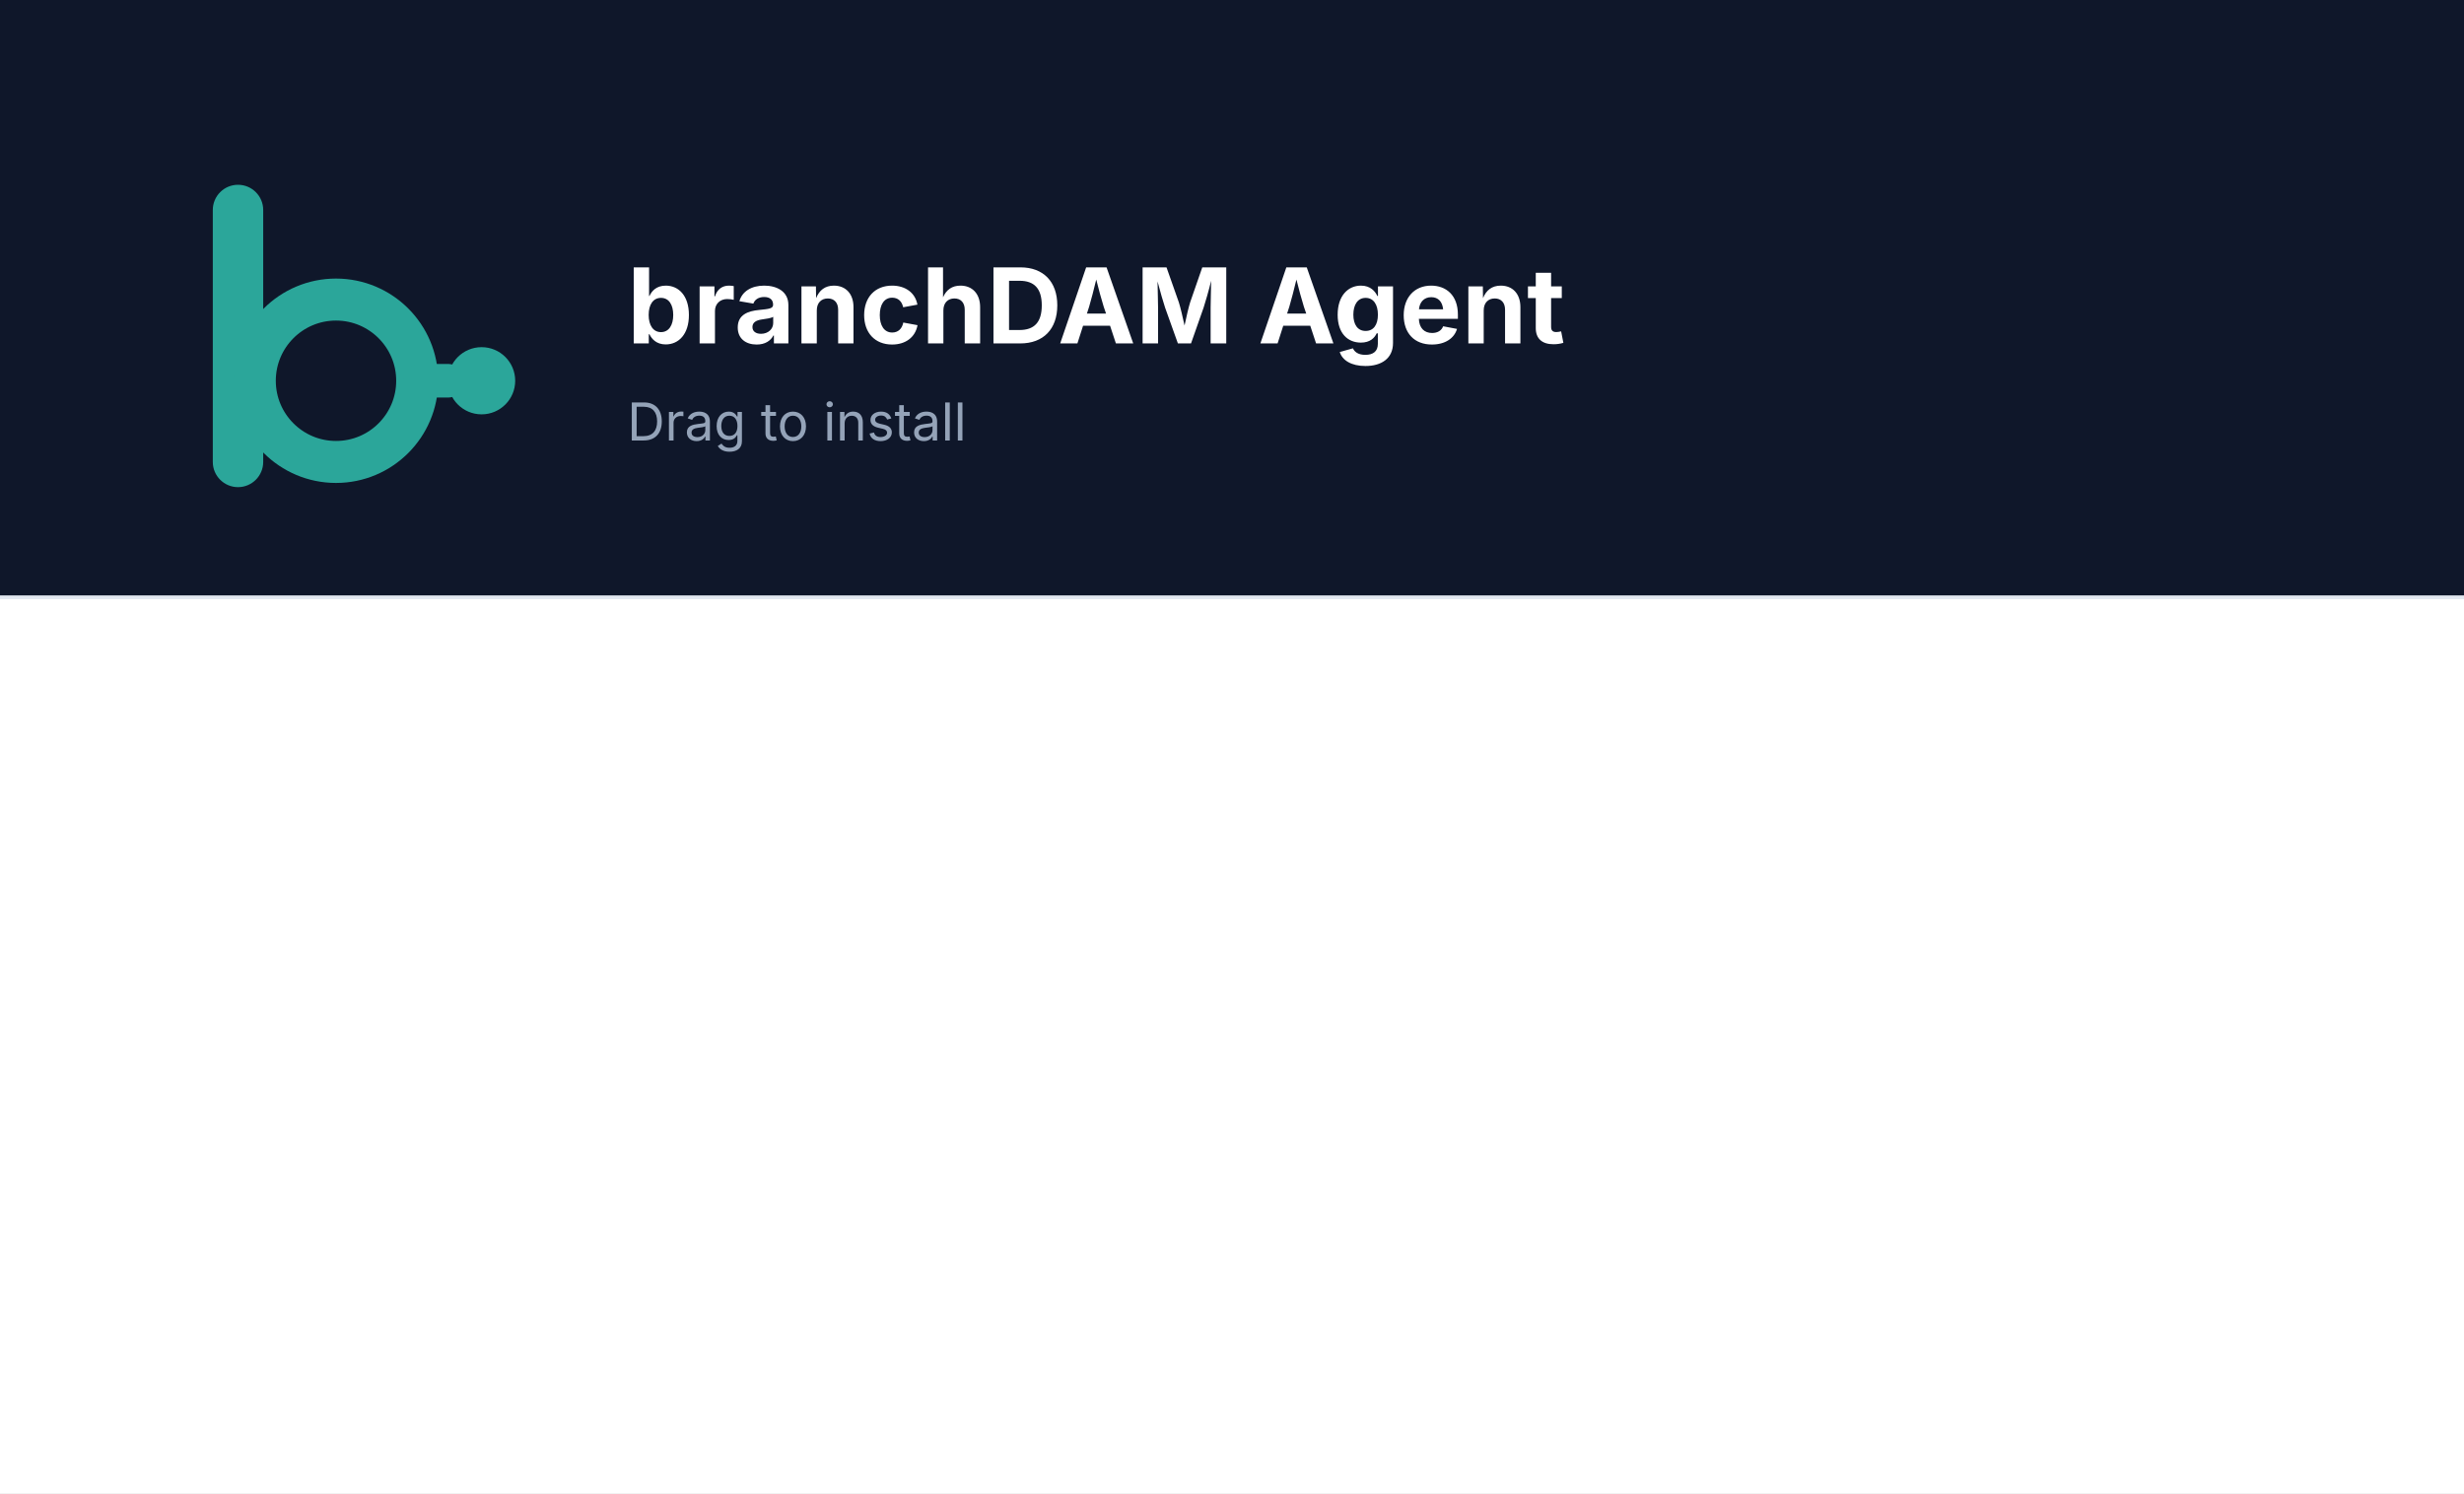
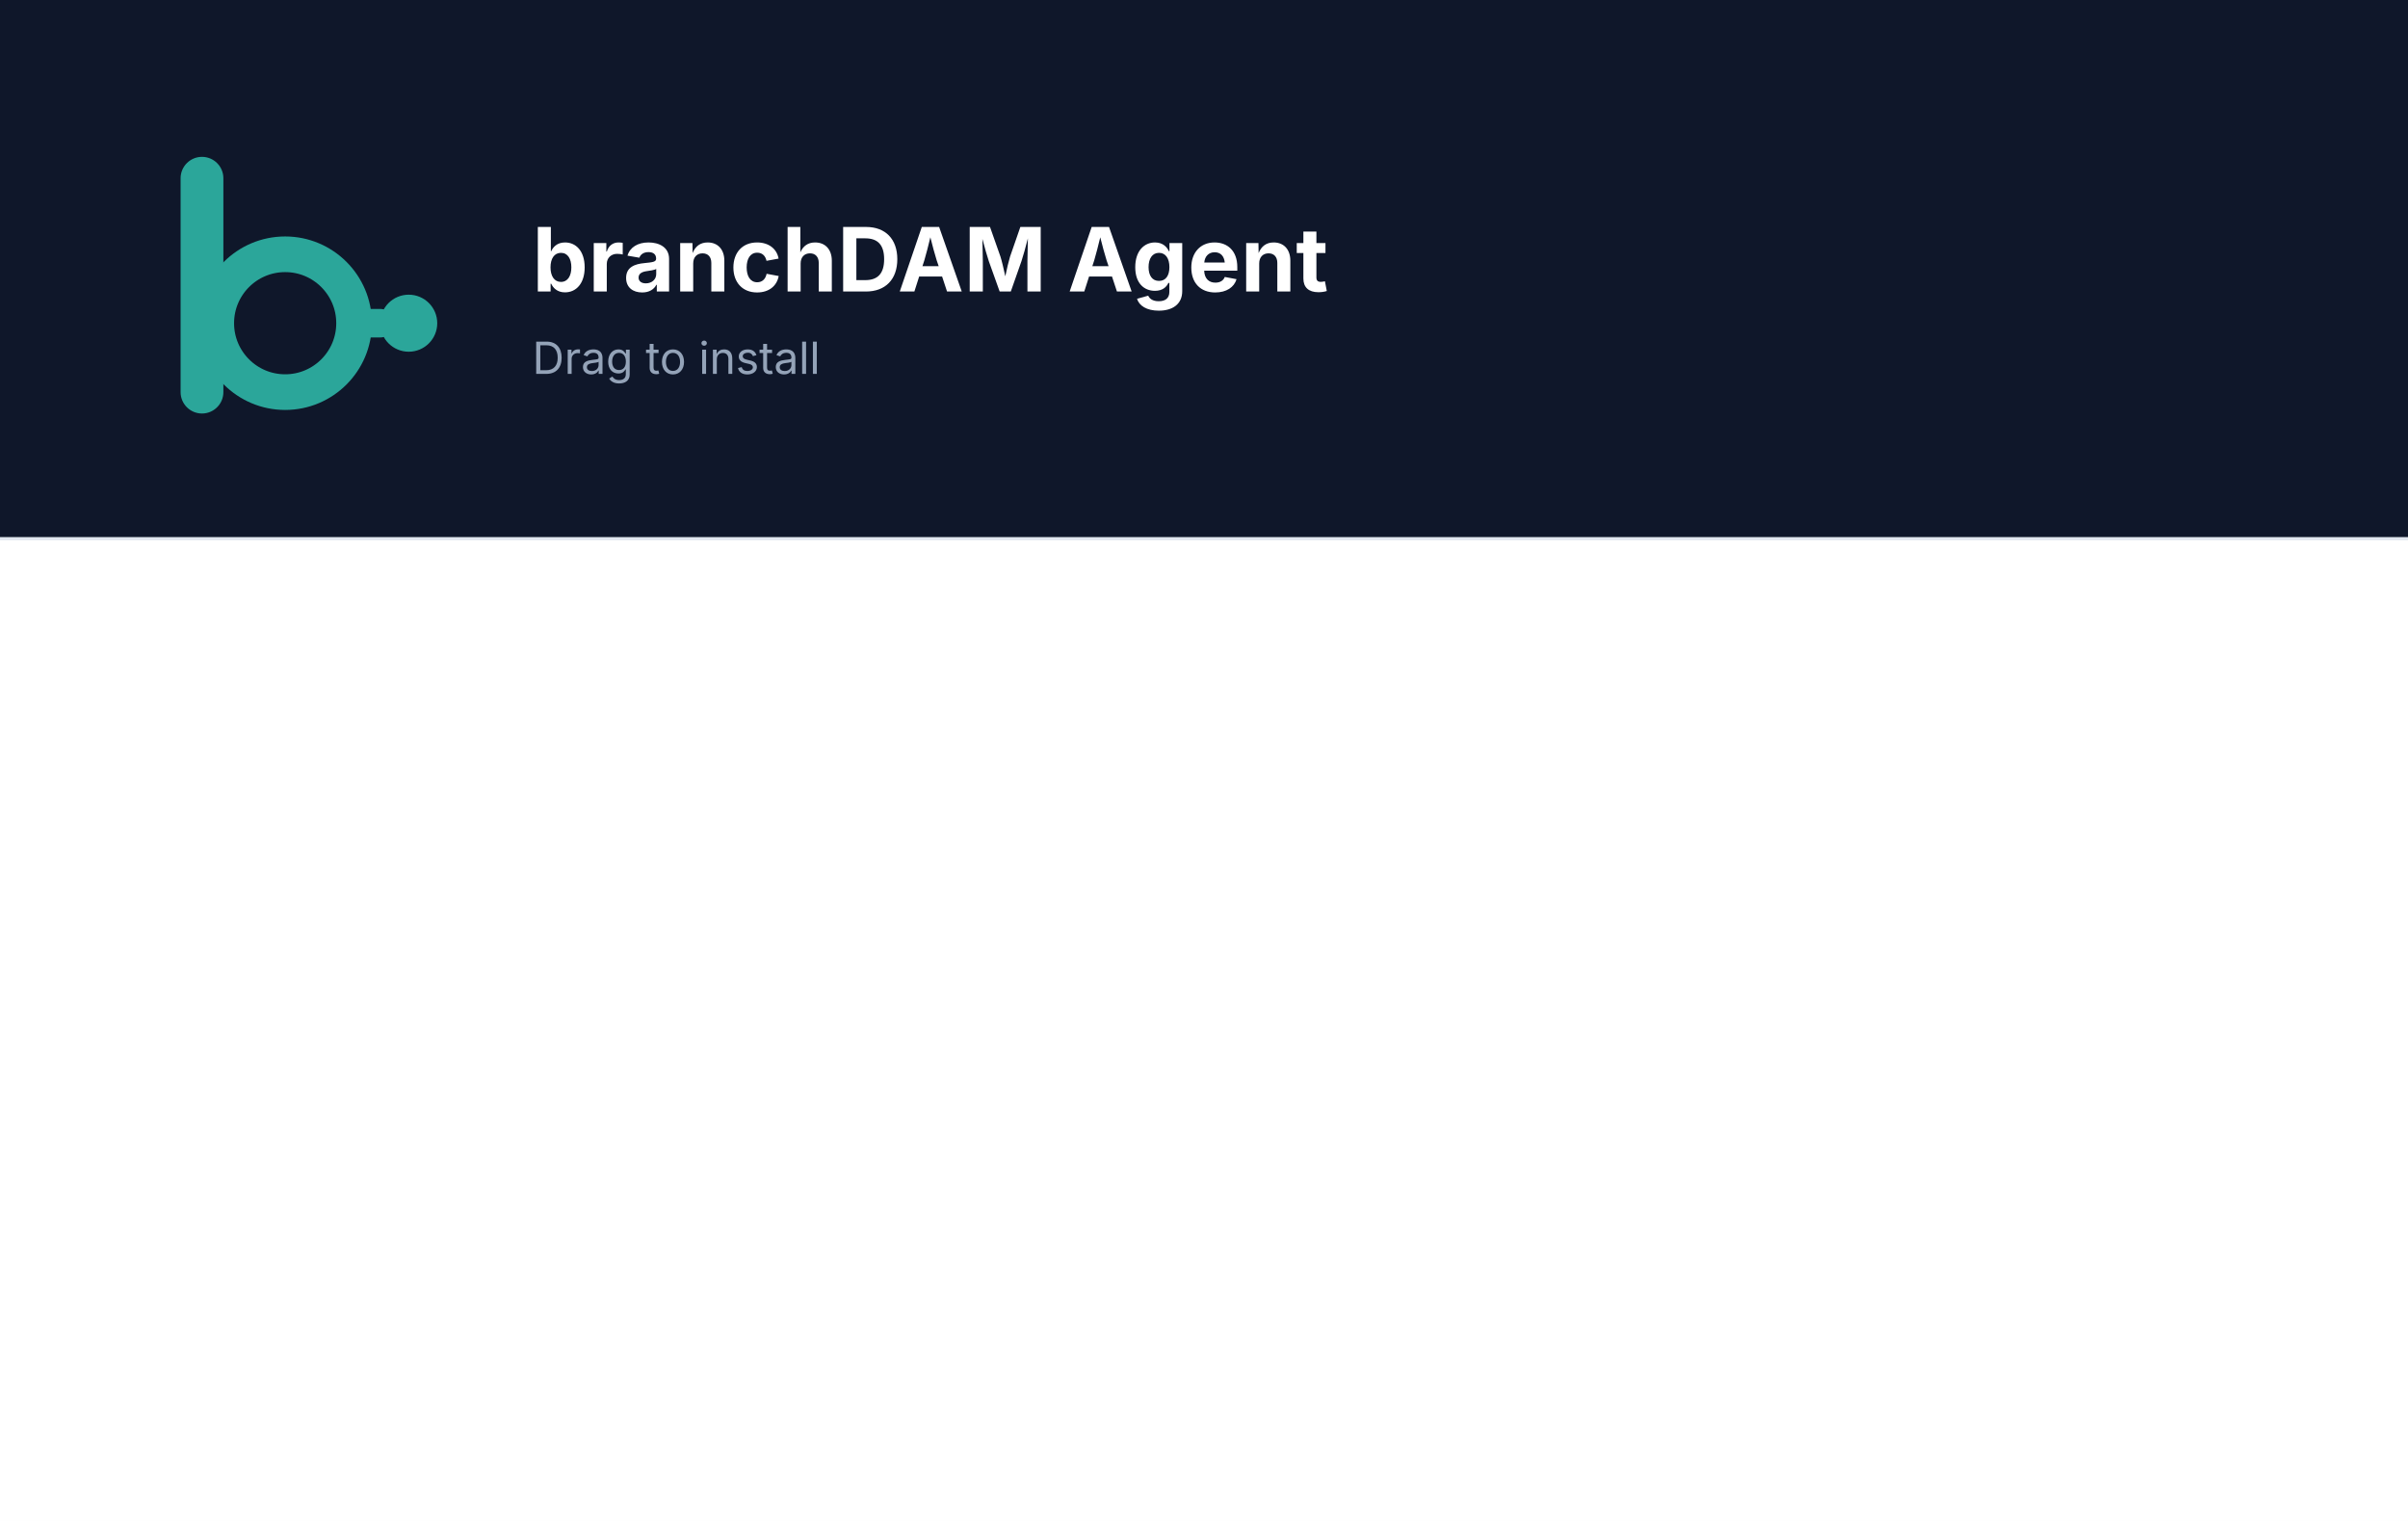
- <svg xmlns="http://www.w3.org/2000/svg" width="660" height="400" viewBox="0 0 660 400">
-   <rect width="660" height="160" fill="#0f172a" />
+ <svg xmlns="http://www.w3.org/2000/svg" width="760" height="480" viewBox="0 0 760 480">
+   <rect width="760" height="170" fill="#0f172a" />
  <g transform="translate(48, 42) scale(1.5)">
    <rect x="6" y="5" width="9" height="54" rx="4.5" fill="#2ba69a" />
    <circle cx="28" cy="40" r="14.5" stroke="#2ba69a" stroke-width="7.5" fill="none" />
    <path d="M43 40 H48" stroke="#2ba69a" stroke-width="6" stroke-linecap="round" />
    <circle cx="54" cy="40" r="6" fill="#2ba69a" />
  </g>
  <text x="168" y="92" font-family="-apple-system, 'Segoe UI', system-ui, sans-serif" font-size="28" font-weight="700" fill="#ffffff">branchDAM Agent</text>
  <text x="168" y="118" font-family="-apple-system, 'Segoe UI', system-ui, sans-serif" font-size="14" fill="#94a3b8">Drag to install</text>
-   <rect y="160" width="660" height="240" fill="#ffffff" />
-   <line x1="0" y1="160" x2="660" y2="160" stroke="#e2e8f0" stroke-width="1" />
+   <rect y="170" width="760" height="310" fill="#ffffff" />
+   <line x1="0" y1="170" x2="760" y2="170" stroke="#e2e8f0" stroke-width="1" />
</svg>
